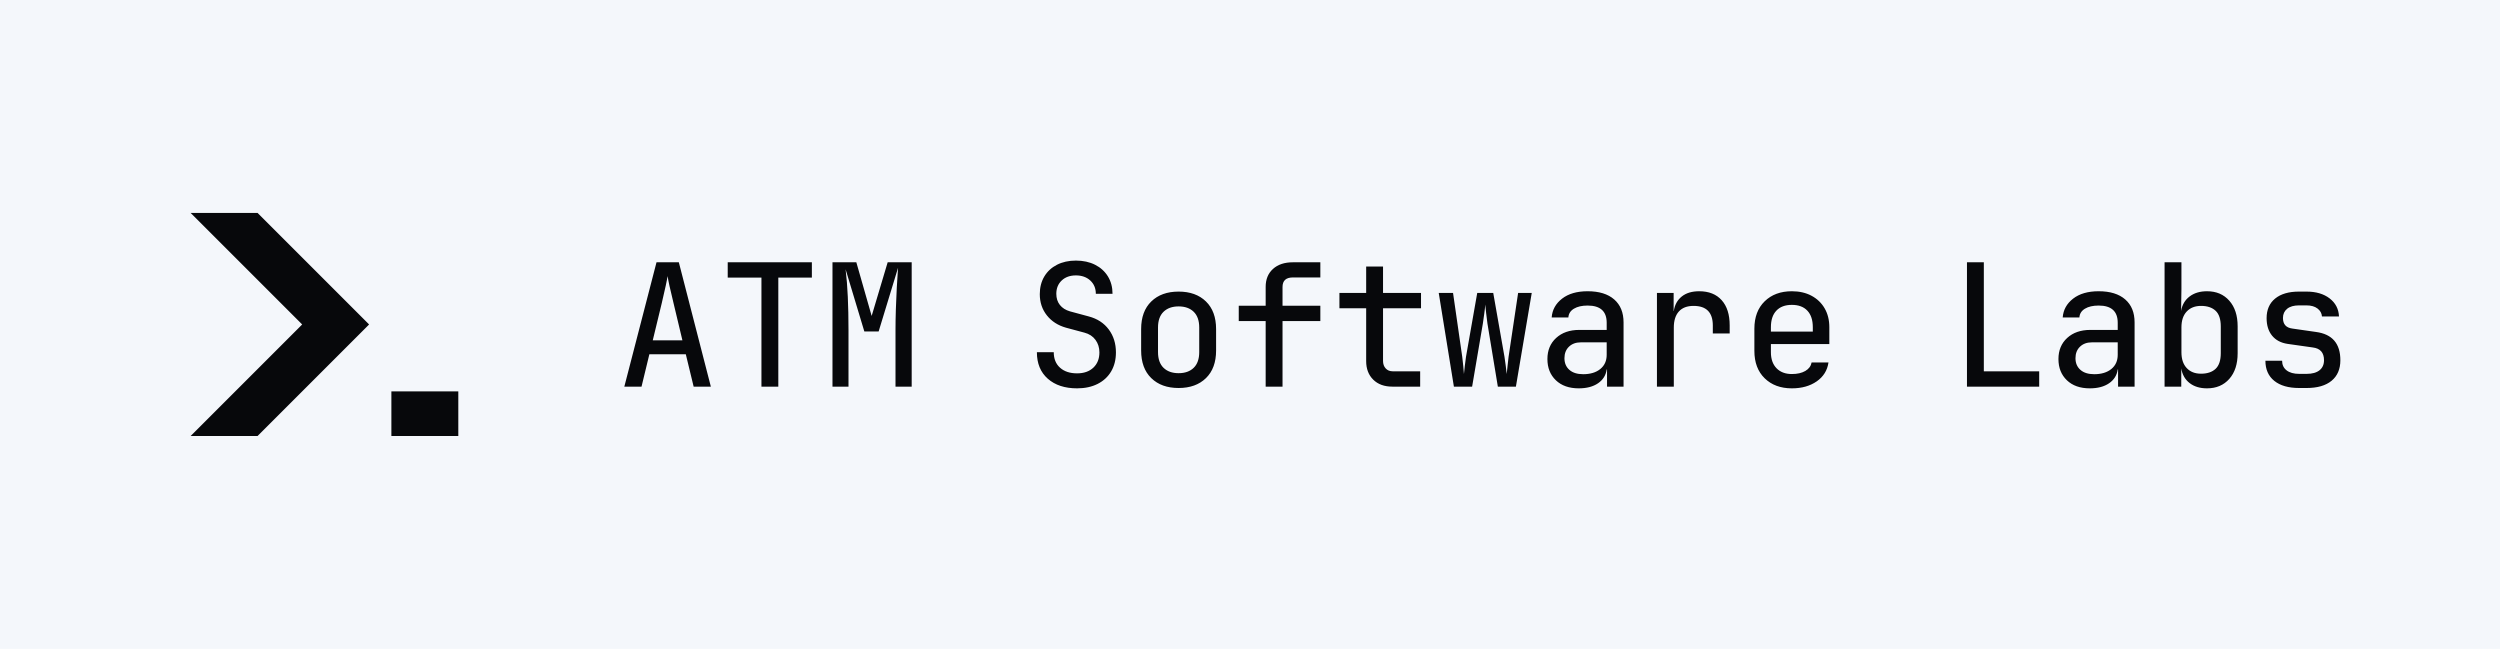
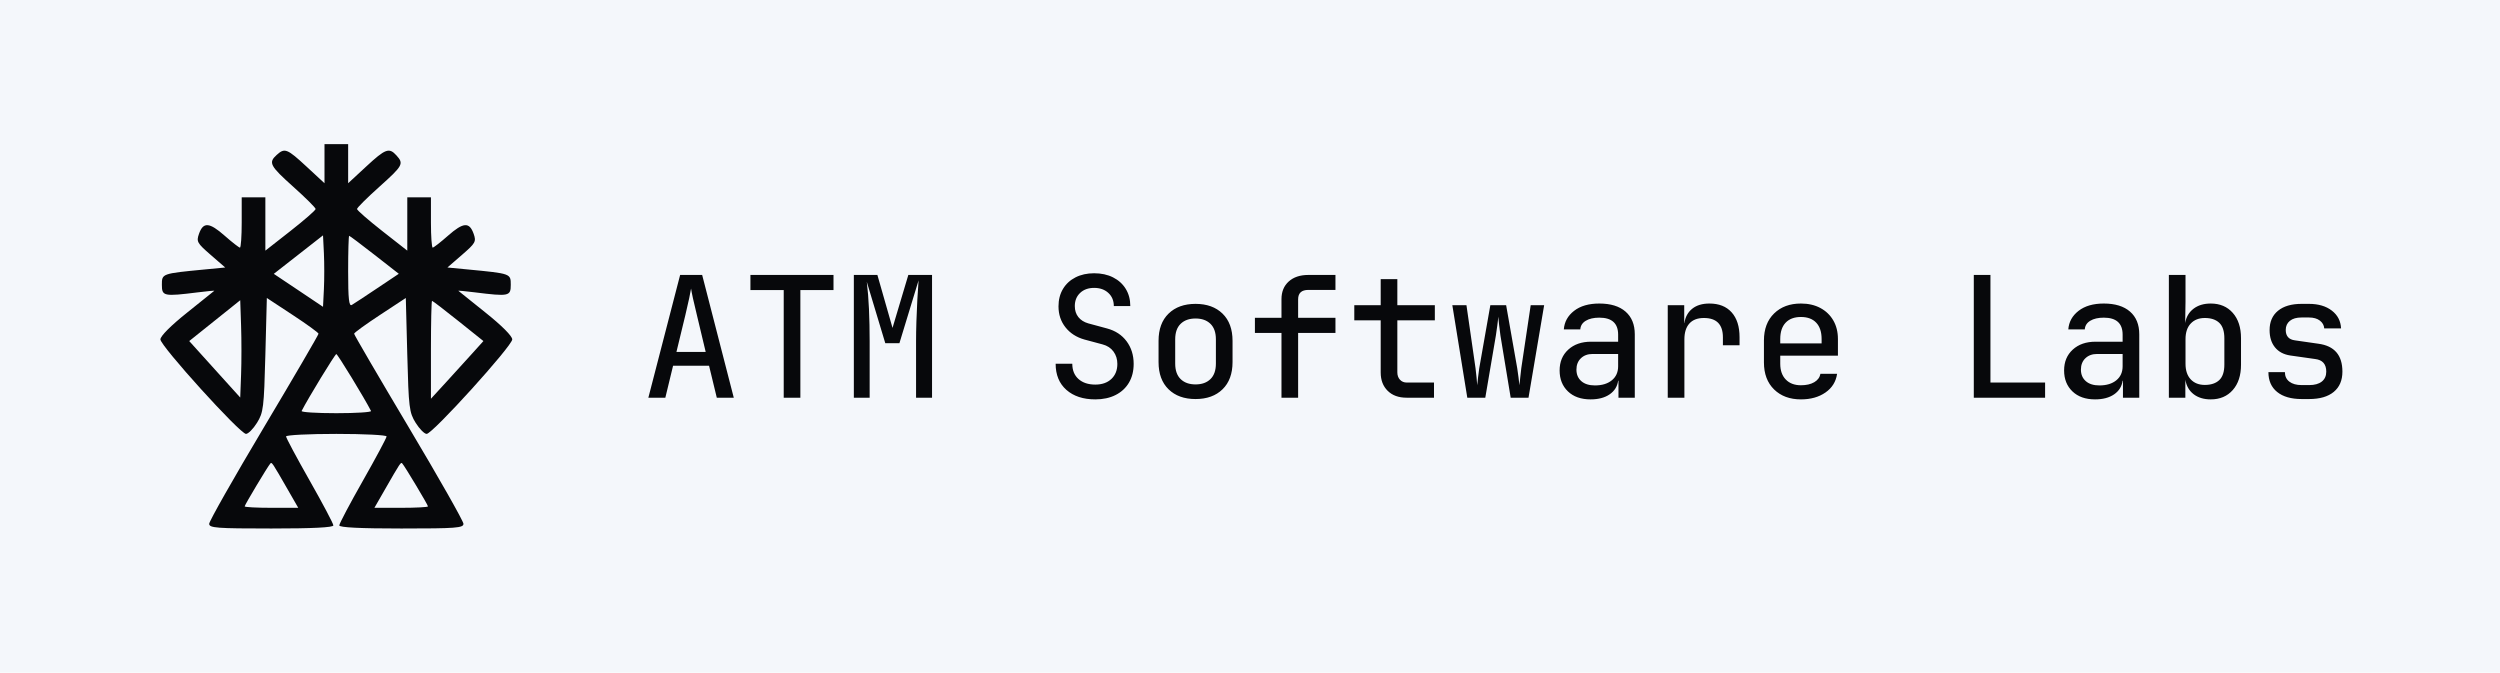
- <svg xmlns="http://www.w3.org/2000/svg" viewBox="0 0 616.4 160" width="616.4" height="160" role="img" aria-label="ATM Software Labs">
-   <rect width="616.4" height="160" fill="#f4f7fb" />
-   <g transform="translate(36 36) scale(5.5)">
-     <path fill="#07080b" d="M2 3h3l5 5-5 5H2l5-5-5-5z" />
-     <rect x="11" y="11" width="3" height="2" fill="#07080b" />
+ <svg xmlns="http://www.w3.org/2000/svg" viewBox="0 0 624.4 168" width="624.4" height="168" role="img" aria-label="ATM Software Labs">
+   <rect width="624.4" height="168" fill="#f4f7fb" />
+   <g transform="translate(39.6923 36) scale(0.738462)">
+     <path fill="#07080b" fill-rule="evenodd" d="M17.00 128.41 C17.00 127.54 25.32 112.86 35.50 95.79 C45.68 78.72 53.99 64.47 53.98 64.12 C53.97 63.78 50.03 60.92 45.23 57.77 L36.50 52.03L36.00 71.27 C35.53 89.21 35.34 90.75 33.17 94.25 C31.89 96.31 30.21 98.00 29.45 98.00 C27.45 98.00 0.50 68.24 0.50 66.04 C0.50 64.92 4.03 61.38 9.50 57.01 C14.45 53.05 18.60 49.72 18.72 49.61 C18.83 49.50 16.36 49.72 13.22 50.12 C1.62 51.57 1.00 51.44 1.00 47.59 C1.00 43.77 0.93 43.79 15.46 42.39 L22.42 41.72L17.49 37.44 C12.91 33.47 12.63 32.96 13.55 30.34 C14.99 26.26 17.04 26.40 22.22 30.96 C24.74 33.18 27.08 35.00 27.40 35.00 C27.73 35.00 28.00 31.18 28.00 26.50 L28.00 18.00L32.00 18.00 L36.00 18.00L36.00 27.01 L36.00 36.02L44.50 29.36 C49.18 25.69 53.00 22.36 53.00 21.94 C53.00 21.52 49.62 18.16 45.50 14.47 C37.51 7.32 36.96 6.26 39.83 3.65 C42.55 1.19 43.34 1.50 49.94 7.61 L56.00 13.22L56.00 6.61 L56.00 0.00L60.00 0.00 L64.00 0.00L64.00 6.61 L64.00 13.22L70.06 7.61 C76.64 1.51 77.85 1.07 80.35 3.83 C82.89 6.64 82.54 7.27 74.50 14.47 C70.38 18.16 67.00 21.52 67.00 21.94 C67.00 22.36 70.83 25.69 75.50 29.36 L84.00 36.02L84.00 27.01 L84.00 18.00L88.00 18.00 L92.00 18.00L92.00 26.50 C92.00 31.18 92.27 35.00 92.60 35.00 C92.92 35.00 95.26 33.18 97.78 30.96 C102.96 26.40 105.01 26.26 106.45 30.34 C107.37 32.96 107.09 33.47 102.51 37.44 L97.58 41.72L104.54 42.39 C119.07 43.79 119.00 43.77 119.00 47.59 C119.00 51.44 118.38 51.57 106.78 50.12 C103.64 49.72 101.17 49.50 101.28 49.61 C101.40 49.72 105.55 53.05 110.50 57.01 C115.97 61.38 119.50 64.92 119.50 66.04 C119.50 68.24 92.55 98.00 90.55 98.00 C89.79 98.00 88.11 96.31 86.83 94.25 C84.66 90.75 84.47 89.21 84.00 71.27 L83.50 52.03L74.77 57.77 C69.97 60.92 66.03 63.78 66.02 64.12 C66.01 64.47 74.33 78.72 84.50 95.79 C94.68 112.86 103.00 127.54 103.00 128.41 C103.00 129.81 100.52 130.00 82.00 130.00 C68.02 130.00 61.00 129.65 61.00 128.95 C61.00 128.37 64.60 121.56 69.00 113.82 C73.40 106.07 77.00 99.34 77.00 98.86 C77.00 98.39 69.35 98.00 60.00 98.00 C50.65 98.00 43.00 98.39 43.00 98.86 C43.00 99.34 46.60 106.07 51.00 113.82 C55.40 121.56 59.00 128.37 59.00 128.95 C59.00 129.65 51.98 130.00 38.00 130.00 C19.48 130.00 17.00 129.81 17.00 128.41 Z M43.53 116.75 C38.30 107.64 38.19 107.47 37.69 108.01 C36.86 108.90 29.00 122.03 29.00 122.52 C29.00 122.78 33.08 123.00 38.06 123.00 L47.12 123.00L43.53 116.75 Z M91.00 122.52 C91.00 122.03 83.14 108.90 82.31 108.01 C81.81 107.47 81.70 107.64 76.47 116.75 L72.88 123.00L81.94 123.00 C86.92 123.00 91.00 122.78 91.00 122.52 Z M71.74 90.25 C69.56 85.97 60.43 71.00 60.00 71.00 C59.57 71.00 50.44 85.97 48.26 90.25 C48.05 90.66 53.34 91.00 60.00 91.00 C66.66 91.00 71.95 90.66 71.74 90.25 Z M27.79 61.45 L27.50 52.79L18.87 59.70 L10.25 66.60L18.87 76.15 L27.50 85.70L27.79 77.90 C27.95 73.61 27.95 66.20 27.79 61.45 Z M106.19 70.55 L109.75 66.60L101.25 59.80 C96.58 56.06 92.58 53.00 92.37 53.00 C92.17 53.00 92.00 60.45 92.00 69.56 L92.00 86.11L97.32 80.31 C100.24 77.11 104.24 72.72 106.19 70.55 Z M55.80 36.92 L55.50 30.85L47.18 37.36 L38.85 43.87L47.18 49.44 L55.50 55.02L55.80 49.01 C55.96 45.71 55.96 40.27 55.80 36.92 Z M73.81 48.75 L81.13 43.85L72.91 37.43 C68.38 33.89 64.53 31.00 64.34 31.00 C64.15 31.00 64.00 36.43 64.00 43.06 C64.00 52.43 64.28 54.95 65.25 54.38 C65.94 53.98 69.79 51.44 73.81 48.75 Z" />
  </g>
-   <path fill="#07080b" d="M153.932 95.33 161.87 64.67H167.372L175.268 95.33H171.026L169.094 87.35H160.106L158.174 95.33ZM160.946 83.906H168.254L166.07 74.75Q165.44 72.23 165.062 70.466Q164.684 68.702 164.6 68.072Q164.516 68.702 164.138 70.466Q163.76 72.23 163.172 74.708ZM187.742 95.33V68.45H179.426V64.67H200.174V68.45H191.9V95.33ZM205.256 95.33V64.67H211.136L214.916 77.9L218.864 64.67H224.786V95.33H220.796V81.26Q220.796 79.034 220.88 76.325Q220.964 73.616 221.111 70.907Q221.258 68.198 221.426 66.014L216.638 81.722H213.11L208.49 66.392Q208.868 69.458 209.036 73.217Q209.204 76.976 209.204 81.26V95.33Z" />
-   <path fill="#07080b" d="M265.568 95.75Q261.032 95.75 258.344 93.377Q255.656 91.004 255.656 86.846H259.814Q259.814 89.282 261.368 90.668Q262.922 92.054 265.568 92.054Q268.088 92.054 269.579 90.647Q271.07 89.24 271.07 86.888Q271.07 85.124 270.104 83.801Q269.138 82.478 267.374 82.016L262.838 80.798Q259.856 79.958 258.113 77.753Q256.37 75.548 256.37 72.524Q256.37 70.046 257.483 68.177Q258.596 66.308 260.612 65.279Q262.628 64.25 265.274 64.25Q267.962 64.25 269.999 65.279Q272.036 66.308 273.17 68.156Q274.304 70.004 274.304 72.44H270.188Q270.188 70.424 268.823 69.164Q267.458 67.904 265.274 67.904Q263.09 67.904 261.767 69.164Q260.444 70.424 260.444 72.44Q260.444 74.078 261.326 75.191Q262.208 76.304 263.804 76.766L268.466 78.026Q271.616 78.866 273.38 81.239Q275.144 83.612 275.144 86.888Q275.144 89.576 273.968 91.571Q272.792 93.566 270.629 94.658Q268.466 95.75 265.568 95.75ZM290.6 95.666Q286.358 95.666 283.859 93.23Q281.36 90.794 281.36 86.426V81.134Q281.36 76.766 283.859 74.33Q286.358 71.894 290.6 71.894Q294.842 71.894 297.341 74.33Q299.84 76.766 299.84 81.134V86.426Q299.84 90.794 297.341 93.23Q294.842 95.666 290.6 95.666ZM290.6 92.012Q292.952 92.012 294.317 90.689Q295.682 89.366 295.682 86.804V80.756Q295.682 78.194 294.317 76.871Q292.952 75.548 290.6 75.548Q288.248 75.548 286.883 76.871Q285.518 78.194 285.518 80.756V86.804Q285.518 89.366 286.883 90.689Q288.248 92.012 290.6 92.012ZM312.062 95.33V79.16H305.426V75.38H312.062V70.718Q312.062 67.946 313.868 66.308Q315.674 64.67 318.782 64.67H325.544V68.408H318.782Q316.22 68.408 316.22 70.76V75.38H325.544V79.16H316.22V95.33ZM343.31 95.33Q340.328 95.33 338.585 93.608Q336.842 91.886 336.842 89.03V76.01H330.248V72.23H336.842V65.72H341V72.23H350.366V76.01H341V88.988Q341 90.122 341.651 90.836Q342.302 91.55 343.394 91.55H350.156V95.33ZM358.472 95.33 354.734 72.23H358.262L360.53 87.98Q360.656 89.03 360.782 90.248Q360.908 91.466 360.95 92.222Q361.034 91.466 361.16 90.248Q361.286 89.03 361.454 87.98L364.226 72.23H368.174L370.946 87.98Q371.114 89.03 371.261 90.227Q371.408 91.424 371.492 92.222Q371.576 91.424 371.702 90.227Q371.828 89.03 371.954 87.98L374.306 72.23H377.666L373.76 95.33H369.308L366.746 79.79Q366.578 78.656 366.431 77.27Q366.284 75.884 366.2 75.086Q366.158 75.884 365.969 77.27Q365.78 78.656 365.612 79.79L362.966 95.33ZM389.258 95.75Q385.688 95.75 383.609 93.755Q381.53 91.76 381.53 88.526Q381.53 85.292 383.693 83.318Q385.856 81.344 389.384 81.344H396.146V79.58Q396.146 75.338 391.442 75.338Q389.342 75.338 388.061 76.115Q386.78 76.892 386.696 78.278H382.58Q382.79 75.464 385.142 73.637Q387.494 71.81 391.442 71.81Q395.684 71.81 397.994 73.826Q400.304 75.842 400.304 79.496V95.33H396.23V91.088H396.146Q395.852 93.23 394.025 94.49Q392.198 95.75 389.258 95.75ZM390.35 92.264Q392.996 92.264 394.571 90.983Q396.146 89.702 396.146 87.476V84.41H389.762Q387.956 84.41 386.843 85.481Q385.73 86.552 385.73 88.316Q385.73 90.122 386.948 91.193Q388.166 92.264 390.35 92.264ZM408.536 95.33V72.23H412.652V76.682H412.694Q413.03 74.414 414.647 73.112Q416.264 71.81 418.952 71.81Q422.522 71.81 424.496 74.015Q426.47 76.22 426.47 80.21V82.226H422.312V80.252Q422.312 75.422 417.566 75.422Q415.172 75.422 413.933 76.808Q412.694 78.194 412.694 80.756V95.33ZM441.8 95.75Q437.642 95.75 435.101 93.272Q432.56 90.794 432.56 86.51V81.05Q432.56 76.766 435.101 74.288Q437.642 71.81 441.8 71.81Q444.572 71.81 446.651 72.923Q448.73 74.036 449.885 76.031Q451.04 78.026 451.04 80.672V84.83H436.634V86.846Q436.634 89.366 438.02 90.794Q439.406 92.222 441.8 92.222Q443.816 92.222 445.118 91.466Q446.42 90.71 446.672 89.366H450.83Q450.41 92.306 447.932 94.028Q445.454 95.75 441.8 95.75ZM436.634 80.672V81.764H446.966V80.672Q446.966 78.026 445.622 76.598Q444.278 75.17 441.8 75.17Q439.322 75.17 437.978 76.598Q436.634 78.026 436.634 80.672ZM484.976 95.33V64.67H489.134V91.55H502.784V95.33ZM515.258 95.75Q511.688 95.75 509.609 93.755Q507.53 91.76 507.53 88.526Q507.53 85.292 509.693 83.318Q511.856 81.344 515.384 81.344H522.146V79.58Q522.146 75.338 517.442 75.338Q515.342 75.338 514.061 76.115Q512.78 76.892 512.696 78.278H508.58Q508.79 75.464 511.142 73.637Q513.494 71.81 517.442 71.81Q521.684 71.81 523.994 73.826Q526.304 75.842 526.304 79.496V95.33H522.23V91.088H522.146Q521.852 93.23 520.025 94.49Q518.198 95.75 515.258 95.75ZM516.35 92.264Q518.996 92.264 520.571 90.983Q522.146 89.702 522.146 87.476V84.41H515.762Q513.956 84.41 512.843 85.481Q511.73 86.552 511.73 88.316Q511.73 90.122 512.948 91.193Q514.166 92.264 516.35 92.264ZM544.154 95.75Q541.55 95.75 539.87 94.448Q538.19 93.146 537.812 90.836V95.33H533.696V64.67H537.854V71.306L537.77 76.682Q538.148 74.414 539.849 73.112Q541.55 71.81 544.154 71.81Q547.598 71.81 549.656 74.141Q551.714 76.472 551.714 80.462V87.098Q551.714 91.088 549.656 93.419Q547.598 95.75 544.154 95.75ZM542.684 92.138Q544.994 92.138 546.275 90.941Q547.556 89.744 547.556 87.056V80.504Q547.556 77.816 546.275 76.619Q544.994 75.422 542.684 75.422Q540.458 75.422 539.156 76.808Q537.854 78.194 537.854 80.714V86.846Q537.854 89.366 539.156 90.752Q540.458 92.138 542.684 92.138ZM566.876 95.666Q562.928 95.666 560.744 93.902Q558.56 92.138 558.56 88.946H562.676Q562.676 90.458 563.789 91.319Q564.902 92.18 566.876 92.18H568.724Q570.782 92.18 571.895 91.298Q573.008 90.416 573.008 88.82Q573.008 86.006 570.236 85.67L564.02 84.788Q561.542 84.41 560.198 82.751Q558.854 81.092 558.854 78.446Q558.854 75.338 560.954 73.616Q563.054 71.894 566.834 71.894H568.682Q572.21 71.894 574.394 73.574Q576.578 75.254 576.704 78.026H572.504Q572.42 76.85 571.412 76.073Q570.404 75.296 568.682 75.296H566.834Q564.944 75.296 563.915 76.136Q562.886 76.976 562.886 78.404Q562.886 80.714 565.196 81.008L571.034 81.848Q577.04 82.646 577.04 88.82Q577.04 92.096 574.877 93.881Q572.714 95.666 568.724 95.666Z" />
+   <path fill="#07080b" d="M161.932 99.33 169.87 68.67H175.372L183.268 99.33H179.026L177.094 91.35H168.106L166.174 99.33ZM168.946 87.906H176.254L174.07 78.75Q173.44 76.23 173.062 74.466Q172.684 72.702 172.6 72.072Q172.516 72.702 172.138 74.466Q171.76 76.23 171.172 78.708ZM195.742 99.33V72.45H187.426V68.67H208.174V72.45H199.9V99.33ZM213.256 99.33V68.67H219.136L222.916 81.9L226.864 68.67H232.786V99.33H228.796V85.26Q228.796 83.034 228.88 80.325Q228.964 77.616 229.111 74.907Q229.258 72.198 229.426 70.014L224.638 85.722H221.11L216.49 70.392Q216.868 73.458 217.036 77.217Q217.204 80.976 217.204 85.26V99.33Z" />
+   <path fill="#07080b" d="M273.568 99.75Q269.032 99.75 266.344 97.377Q263.656 95.004 263.656 90.846H267.814Q267.814 93.282 269.368 94.668Q270.922 96.054 273.568 96.054Q276.088 96.054 277.579 94.647Q279.07 93.24 279.07 90.888Q279.07 89.124 278.104 87.801Q277.138 86.478 275.374 86.016L270.838 84.798Q267.856 83.958 266.113 81.753Q264.37 79.548 264.37 76.524Q264.37 74.046 265.483 72.177Q266.596 70.308 268.612 69.279Q270.628 68.25 273.274 68.25Q275.962 68.25 277.999 69.279Q280.036 70.308 281.17 72.156Q282.304 74.004 282.304 76.44H278.188Q278.188 74.424 276.823 73.164Q275.458 71.904 273.274 71.904Q271.09 71.904 269.767 73.164Q268.444 74.424 268.444 76.44Q268.444 78.078 269.326 79.191Q270.208 80.304 271.804 80.766L276.466 82.026Q279.616 82.866 281.38 85.239Q283.144 87.612 283.144 90.888Q283.144 93.576 281.968 95.571Q280.792 97.566 278.629 98.658Q276.466 99.75 273.568 99.75ZM298.6 99.666Q294.358 99.666 291.859 97.23Q289.36 94.794 289.36 90.426V85.134Q289.36 80.766 291.859 78.33Q294.358 75.894 298.6 75.894Q302.842 75.894 305.341 78.33Q307.84 80.766 307.84 85.134V90.426Q307.84 94.794 305.341 97.23Q302.842 99.666 298.6 99.666ZM298.6 96.012Q300.952 96.012 302.317 94.689Q303.682 93.366 303.682 90.804V84.756Q303.682 82.194 302.317 80.871Q300.952 79.548 298.6 79.548Q296.248 79.548 294.883 80.871Q293.518 82.194 293.518 84.756V90.804Q293.518 93.366 294.883 94.689Q296.248 96.012 298.6 96.012ZM320.062 99.33V83.16H313.426V79.38H320.062V74.718Q320.062 71.946 321.868 70.308Q323.674 68.67 326.782 68.67H333.544V72.408H326.782Q324.22 72.408 324.22 74.76V79.38H333.544V83.16H324.22V99.33ZM351.31 99.33Q348.328 99.33 346.585 97.608Q344.842 95.886 344.842 93.03V80.01H338.248V76.23H344.842V69.72H349V76.23H358.366V80.01H349V92.988Q349 94.122 349.651 94.836Q350.302 95.55 351.394 95.55H358.156V99.33ZM366.472 99.33 362.734 76.23H366.262L368.53 91.98Q368.656 93.03 368.782 94.248Q368.908 95.466 368.95 96.222Q369.034 95.466 369.16 94.248Q369.286 93.03 369.454 91.98L372.226 76.23H376.174L378.946 91.98Q379.114 93.03 379.261 94.227Q379.408 95.424 379.492 96.222Q379.576 95.424 379.702 94.227Q379.828 93.03 379.954 91.98L382.306 76.23H385.666L381.76 99.33H377.308L374.746 83.79Q374.578 82.656 374.431 81.27Q374.284 79.884 374.2 79.086Q374.158 79.884 373.969 81.27Q373.78 82.656 373.612 83.79L370.966 99.33ZM397.258 99.75Q393.688 99.75 391.609 97.755Q389.53 95.76 389.53 92.526Q389.53 89.292 391.693 87.318Q393.856 85.344 397.384 85.344H404.146V83.58Q404.146 79.338 399.442 79.338Q397.342 79.338 396.061 80.115Q394.78 80.892 394.696 82.278H390.58Q390.79 79.464 393.142 77.637Q395.494 75.81 399.442 75.81Q403.684 75.81 405.994 77.826Q408.304 79.842 408.304 83.496V99.33H404.23V95.088H404.146Q403.852 97.23 402.025 98.49Q400.198 99.75 397.258 99.75ZM398.35 96.264Q400.996 96.264 402.571 94.983Q404.146 93.702 404.146 91.476V88.41H397.762Q395.956 88.41 394.843 89.481Q393.73 90.552 393.73 92.316Q393.73 94.122 394.948 95.193Q396.166 96.264 398.35 96.264ZM416.536 99.33V76.23H420.652V80.682H420.694Q421.03 78.414 422.647 77.112Q424.264 75.81 426.952 75.81Q430.522 75.81 432.496 78.015Q434.47 80.22 434.47 84.21V86.226H430.312V84.252Q430.312 79.422 425.566 79.422Q423.172 79.422 421.933 80.808Q420.694 82.194 420.694 84.756V99.33ZM449.8 99.75Q445.642 99.75 443.101 97.272Q440.56 94.794 440.56 90.51V85.05Q440.56 80.766 443.101 78.288Q445.642 75.81 449.8 75.81Q452.572 75.81 454.651 76.923Q456.73 78.036 457.885 80.031Q459.04 82.026 459.04 84.672V88.83H444.634V90.846Q444.634 93.366 446.02 94.794Q447.406 96.222 449.8 96.222Q451.816 96.222 453.118 95.466Q454.42 94.71 454.672 93.366H458.83Q458.41 96.306 455.932 98.028Q453.454 99.75 449.8 99.75ZM444.634 84.672V85.764H454.966V84.672Q454.966 82.026 453.622 80.598Q452.278 79.17 449.8 79.17Q447.322 79.17 445.978 80.598Q444.634 82.026 444.634 84.672ZM492.976 99.33V68.67H497.134V95.55H510.784V99.33ZM523.258 99.75Q519.688 99.75 517.609 97.755Q515.53 95.76 515.53 92.526Q515.53 89.292 517.693 87.318Q519.856 85.344 523.384 85.344H530.146V83.58Q530.146 79.338 525.442 79.338Q523.342 79.338 522.061 80.115Q520.78 80.892 520.696 82.278H516.58Q516.79 79.464 519.142 77.637Q521.494 75.81 525.442 75.81Q529.684 75.81 531.994 77.826Q534.304 79.842 534.304 83.496V99.33H530.23V95.088H530.146Q529.852 97.23 528.025 98.49Q526.198 99.75 523.258 99.75ZM524.35 96.264Q526.996 96.264 528.571 94.983Q530.146 93.702 530.146 91.476V88.41H523.762Q521.956 88.41 520.843 89.481Q519.73 90.552 519.73 92.316Q519.73 94.122 520.948 95.193Q522.166 96.264 524.35 96.264ZM552.154 99.75Q549.55 99.75 547.87 98.448Q546.19 97.146 545.812 94.836V99.33H541.696V68.67H545.854V75.306L545.77 80.682Q546.148 78.414 547.849 77.112Q549.55 75.81 552.154 75.81Q555.598 75.81 557.656 78.141Q559.714 80.472 559.714 84.462V91.098Q559.714 95.088 557.656 97.419Q555.598 99.75 552.154 99.75ZM550.684 96.138Q552.994 96.138 554.275 94.941Q555.556 93.744 555.556 91.056V84.504Q555.556 81.816 554.275 80.619Q552.994 79.422 550.684 79.422Q548.458 79.422 547.156 80.808Q545.854 82.194 545.854 84.714V90.846Q545.854 93.366 547.156 94.752Q548.458 96.138 550.684 96.138ZM574.876 99.666Q570.928 99.666 568.744 97.902Q566.56 96.138 566.56 92.946H570.676Q570.676 94.458 571.789 95.319Q572.902 96.18 574.876 96.18H576.724Q578.782 96.18 579.895 95.298Q581.008 94.416 581.008 92.82Q581.008 90.006 578.236 89.67L572.02 88.788Q569.542 88.41 568.198 86.751Q566.854 85.092 566.854 82.446Q566.854 79.338 568.954 77.616Q571.054 75.894 574.834 75.894H576.682Q580.21 75.894 582.394 77.574Q584.578 79.254 584.704 82.026H580.504Q580.42 80.85 579.412 80.073Q578.404 79.296 576.682 79.296H574.834Q572.944 79.296 571.915 80.136Q570.886 80.976 570.886 82.404Q570.886 84.714 573.196 85.008L579.034 85.848Q585.04 86.646 585.04 92.82Q585.04 96.096 582.877 97.881Q580.714 99.666 576.724 99.666Z" />
</svg>
